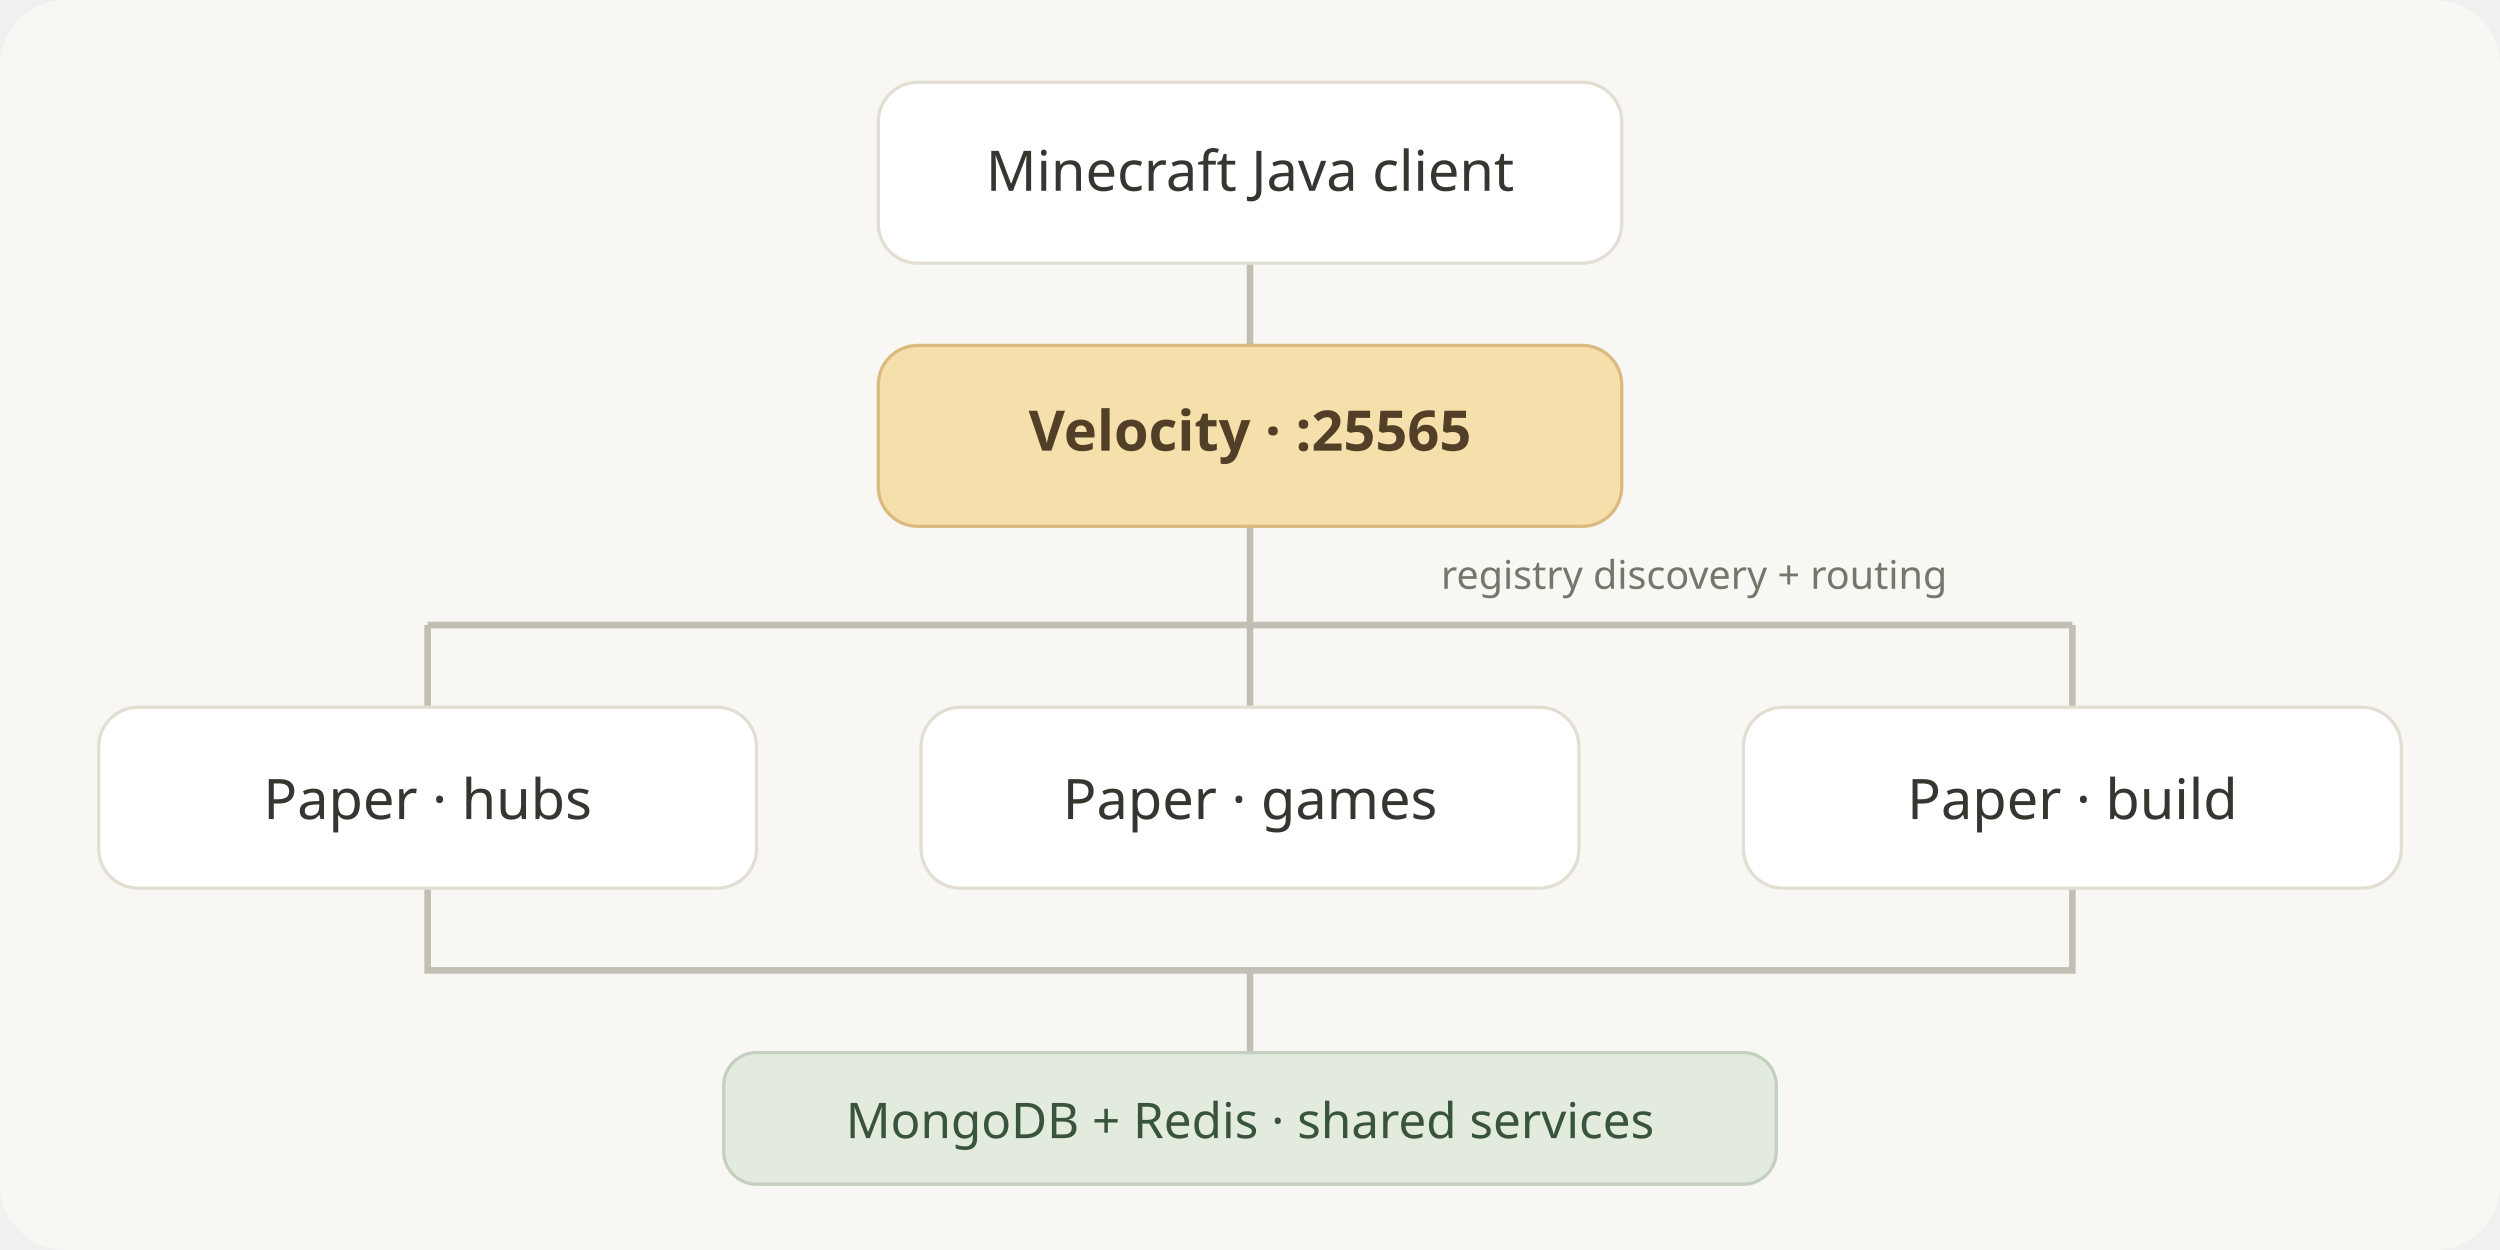
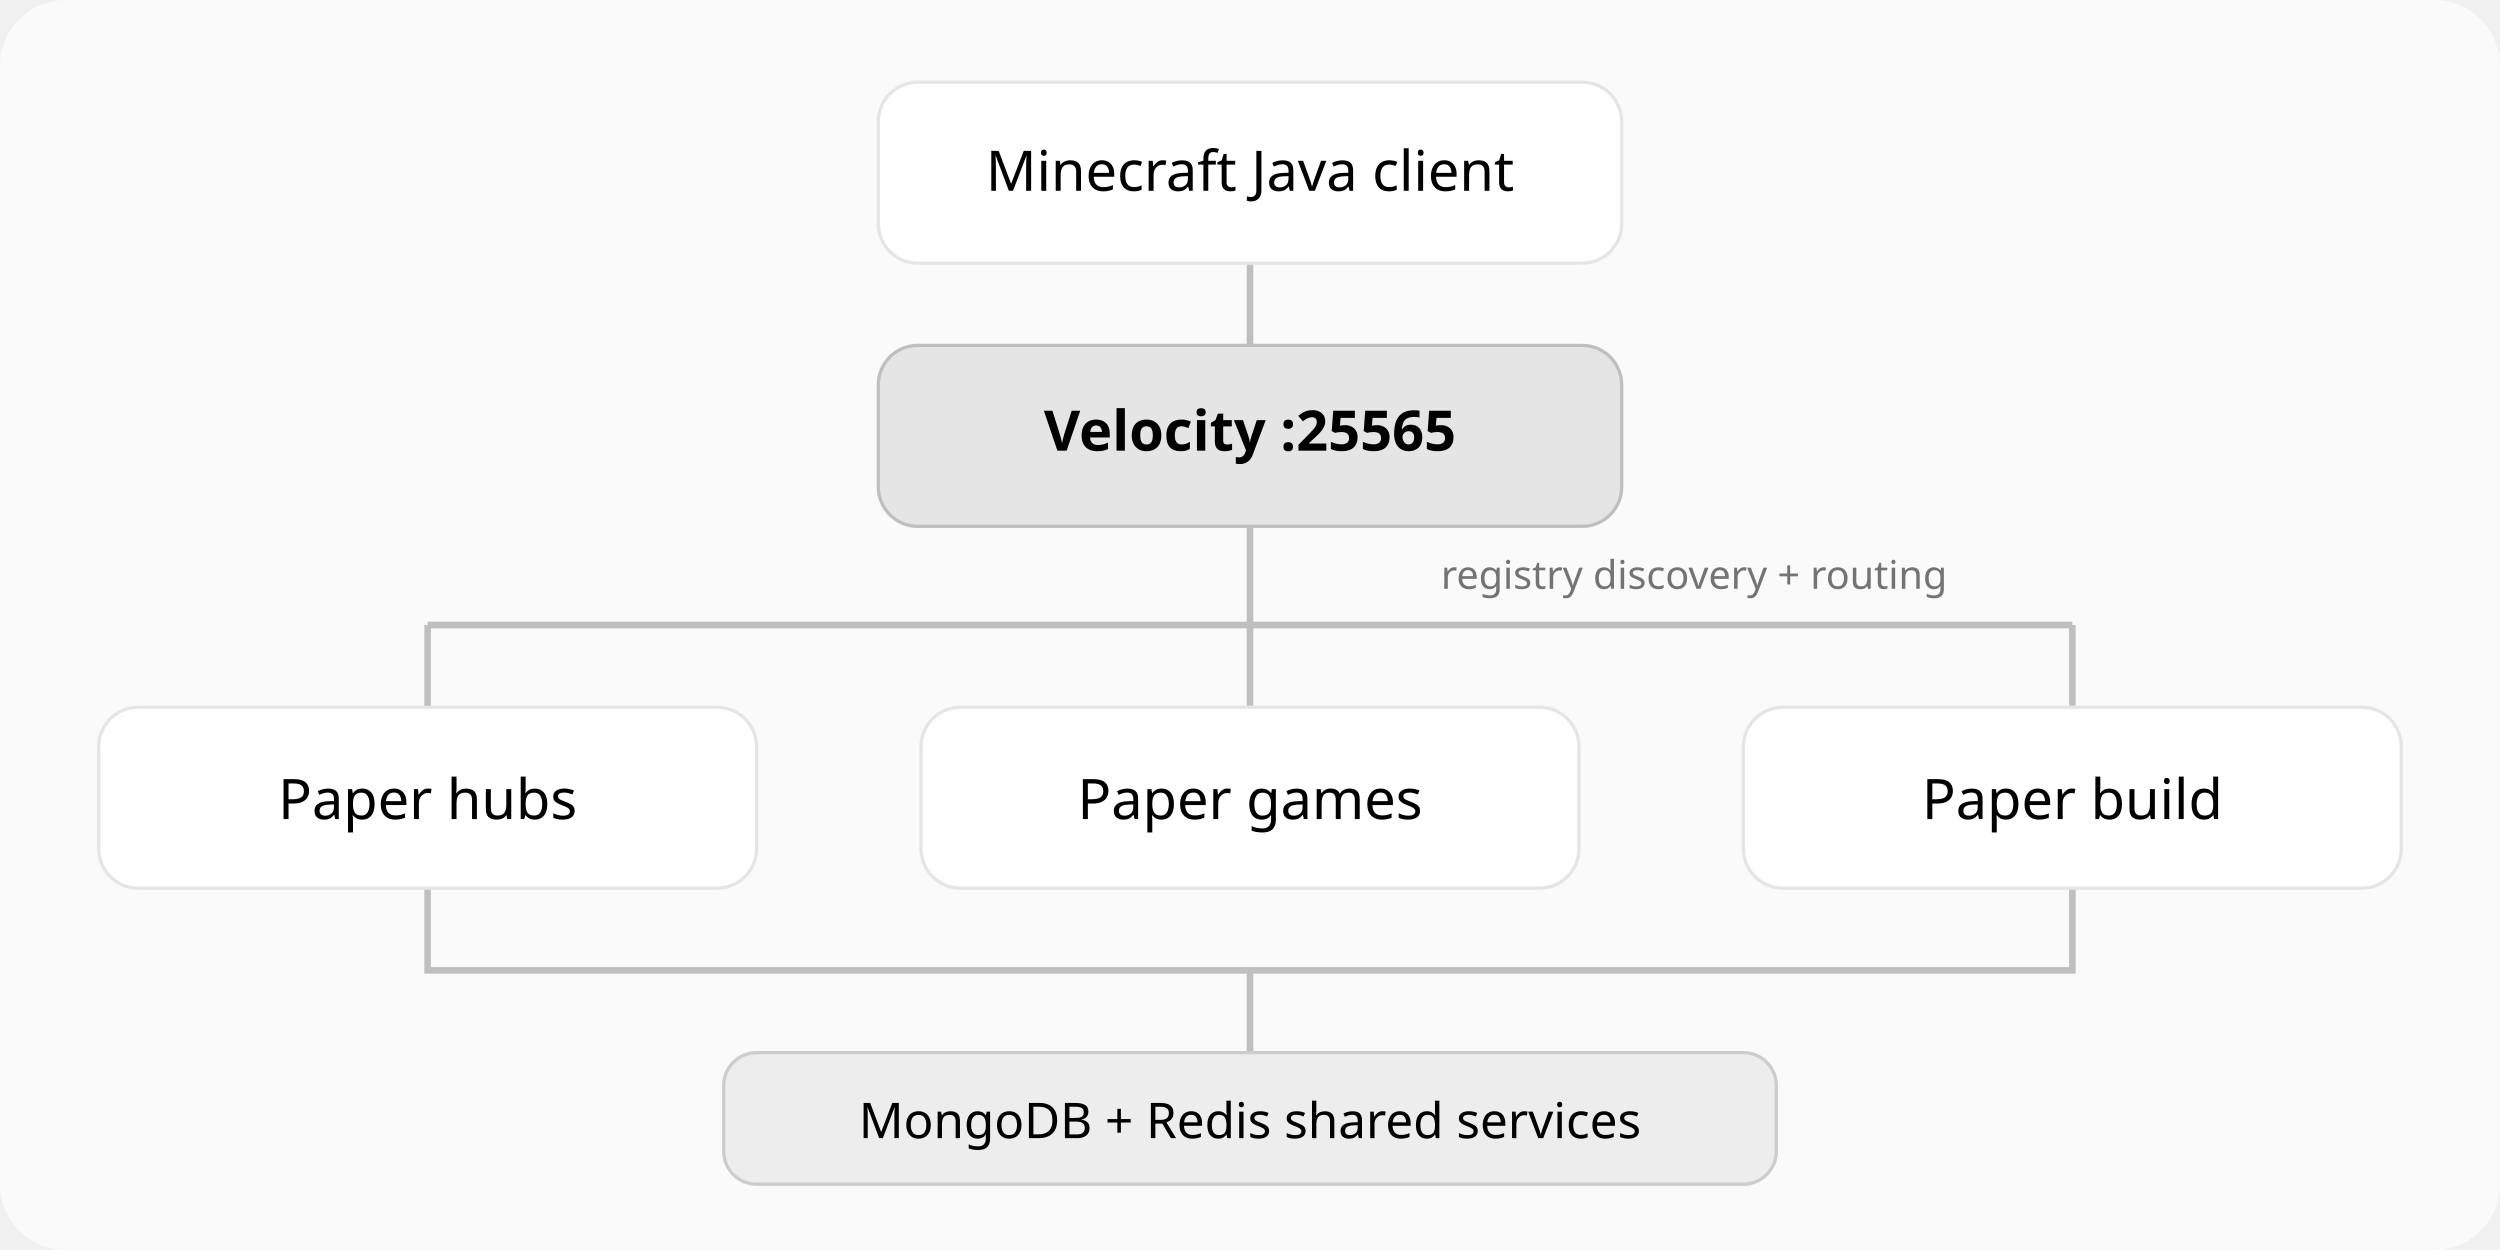
<svg xmlns="http://www.w3.org/2000/svg" viewBox="0 0 760 380" role="img" aria-labelledby="title description">
-   <rect width="760" height="380" rx="20" fill="#f8f7f3" />
-   <g fill="none" stroke="#c2beb3" stroke-width="2">
+   <rect width="760" height="380" rx="20" fill="#fafafa" />
+   <g fill="none" stroke="#bfbfbf" stroke-width="2">
    <path d="M380 80v25m0 55v30M130 190h500m-500 0v25m250-25v25m250-25v25M130 270v25h500v-25m-250 25v25" />
  </g>
  <g font-family="system-ui,sans-serif" text-anchor="middle">
-     <rect x="267" y="25" width="226" height="55" rx="12" fill="#fff" stroke="#e2ded2" />
-     <text x="380" y="58" font-size="17" fill="#33372f">Minecraft Java client</text>
-     <rect x="267" y="105" width="226" height="55" rx="12" fill="#f5dfaa" stroke="#daba7e" />
-     <text x="380" y="137" font-size="17" font-weight="600" fill="#514027">Velocity · :25565</text>
-     <g fill="#fff" stroke="#e2ded2">
+     <rect x="267" y="25" width="226" height="55" rx="12" fill="#fff" stroke="#e5e5e5" />
+     <text x="380" y="58" font-size="17" fill="#000">Minecraft Java client</text>
+     <rect x="267" y="105" width="226" height="55" rx="12" fill="#e5e5e5" stroke="#bfbfbf" />
+     <text x="380" y="137" font-size="17" font-weight="600" fill="#000">Velocity :25565</text>
+     <g fill="#fff" stroke="#e5e5e5">
      <rect x="30" y="215" width="200" height="55" rx="12" />
      <rect x="280" y="215" width="200" height="55" rx="12" />
      <rect x="530" y="215" width="200" height="55" rx="12" />
    </g>
-     <g font-size="17" fill="#33372f">
-       <text x="130" y="249">Paper · hubs</text>
-       <text x="380" y="249">Paper · games</text>
-       <text x="630" y="249">Paper · build</text>
+     <g font-size="17" fill="#000">
+       <text x="130" y="249">Paper hubs</text>
+       <text x="380" y="249">Paper games</text>
+       <text x="630" y="249">Paper build</text>
    </g>
-     <rect x="220" y="320" width="320" height="40" rx="10" fill="#e3ebdf" stroke="#c4d0bf" />
-     <text x="380" y="346" font-size="15" fill="#38543a">MongoDB + Redis · shared services</text>
-     <text x="515" y="179" font-size="12" fill="#747769">registry discovery + routing</text>
+     <rect x="220" y="320" width="320" height="40" rx="10" fill="#ededed" stroke="#ccc" />
+     <text x="380" y="346" font-size="15" fill="#000">MongoDB + Redis shared services</text>
+     <text x="515" y="179" font-size="12" fill="#737373">registry discovery + routing</text>
  </g>
</svg>
